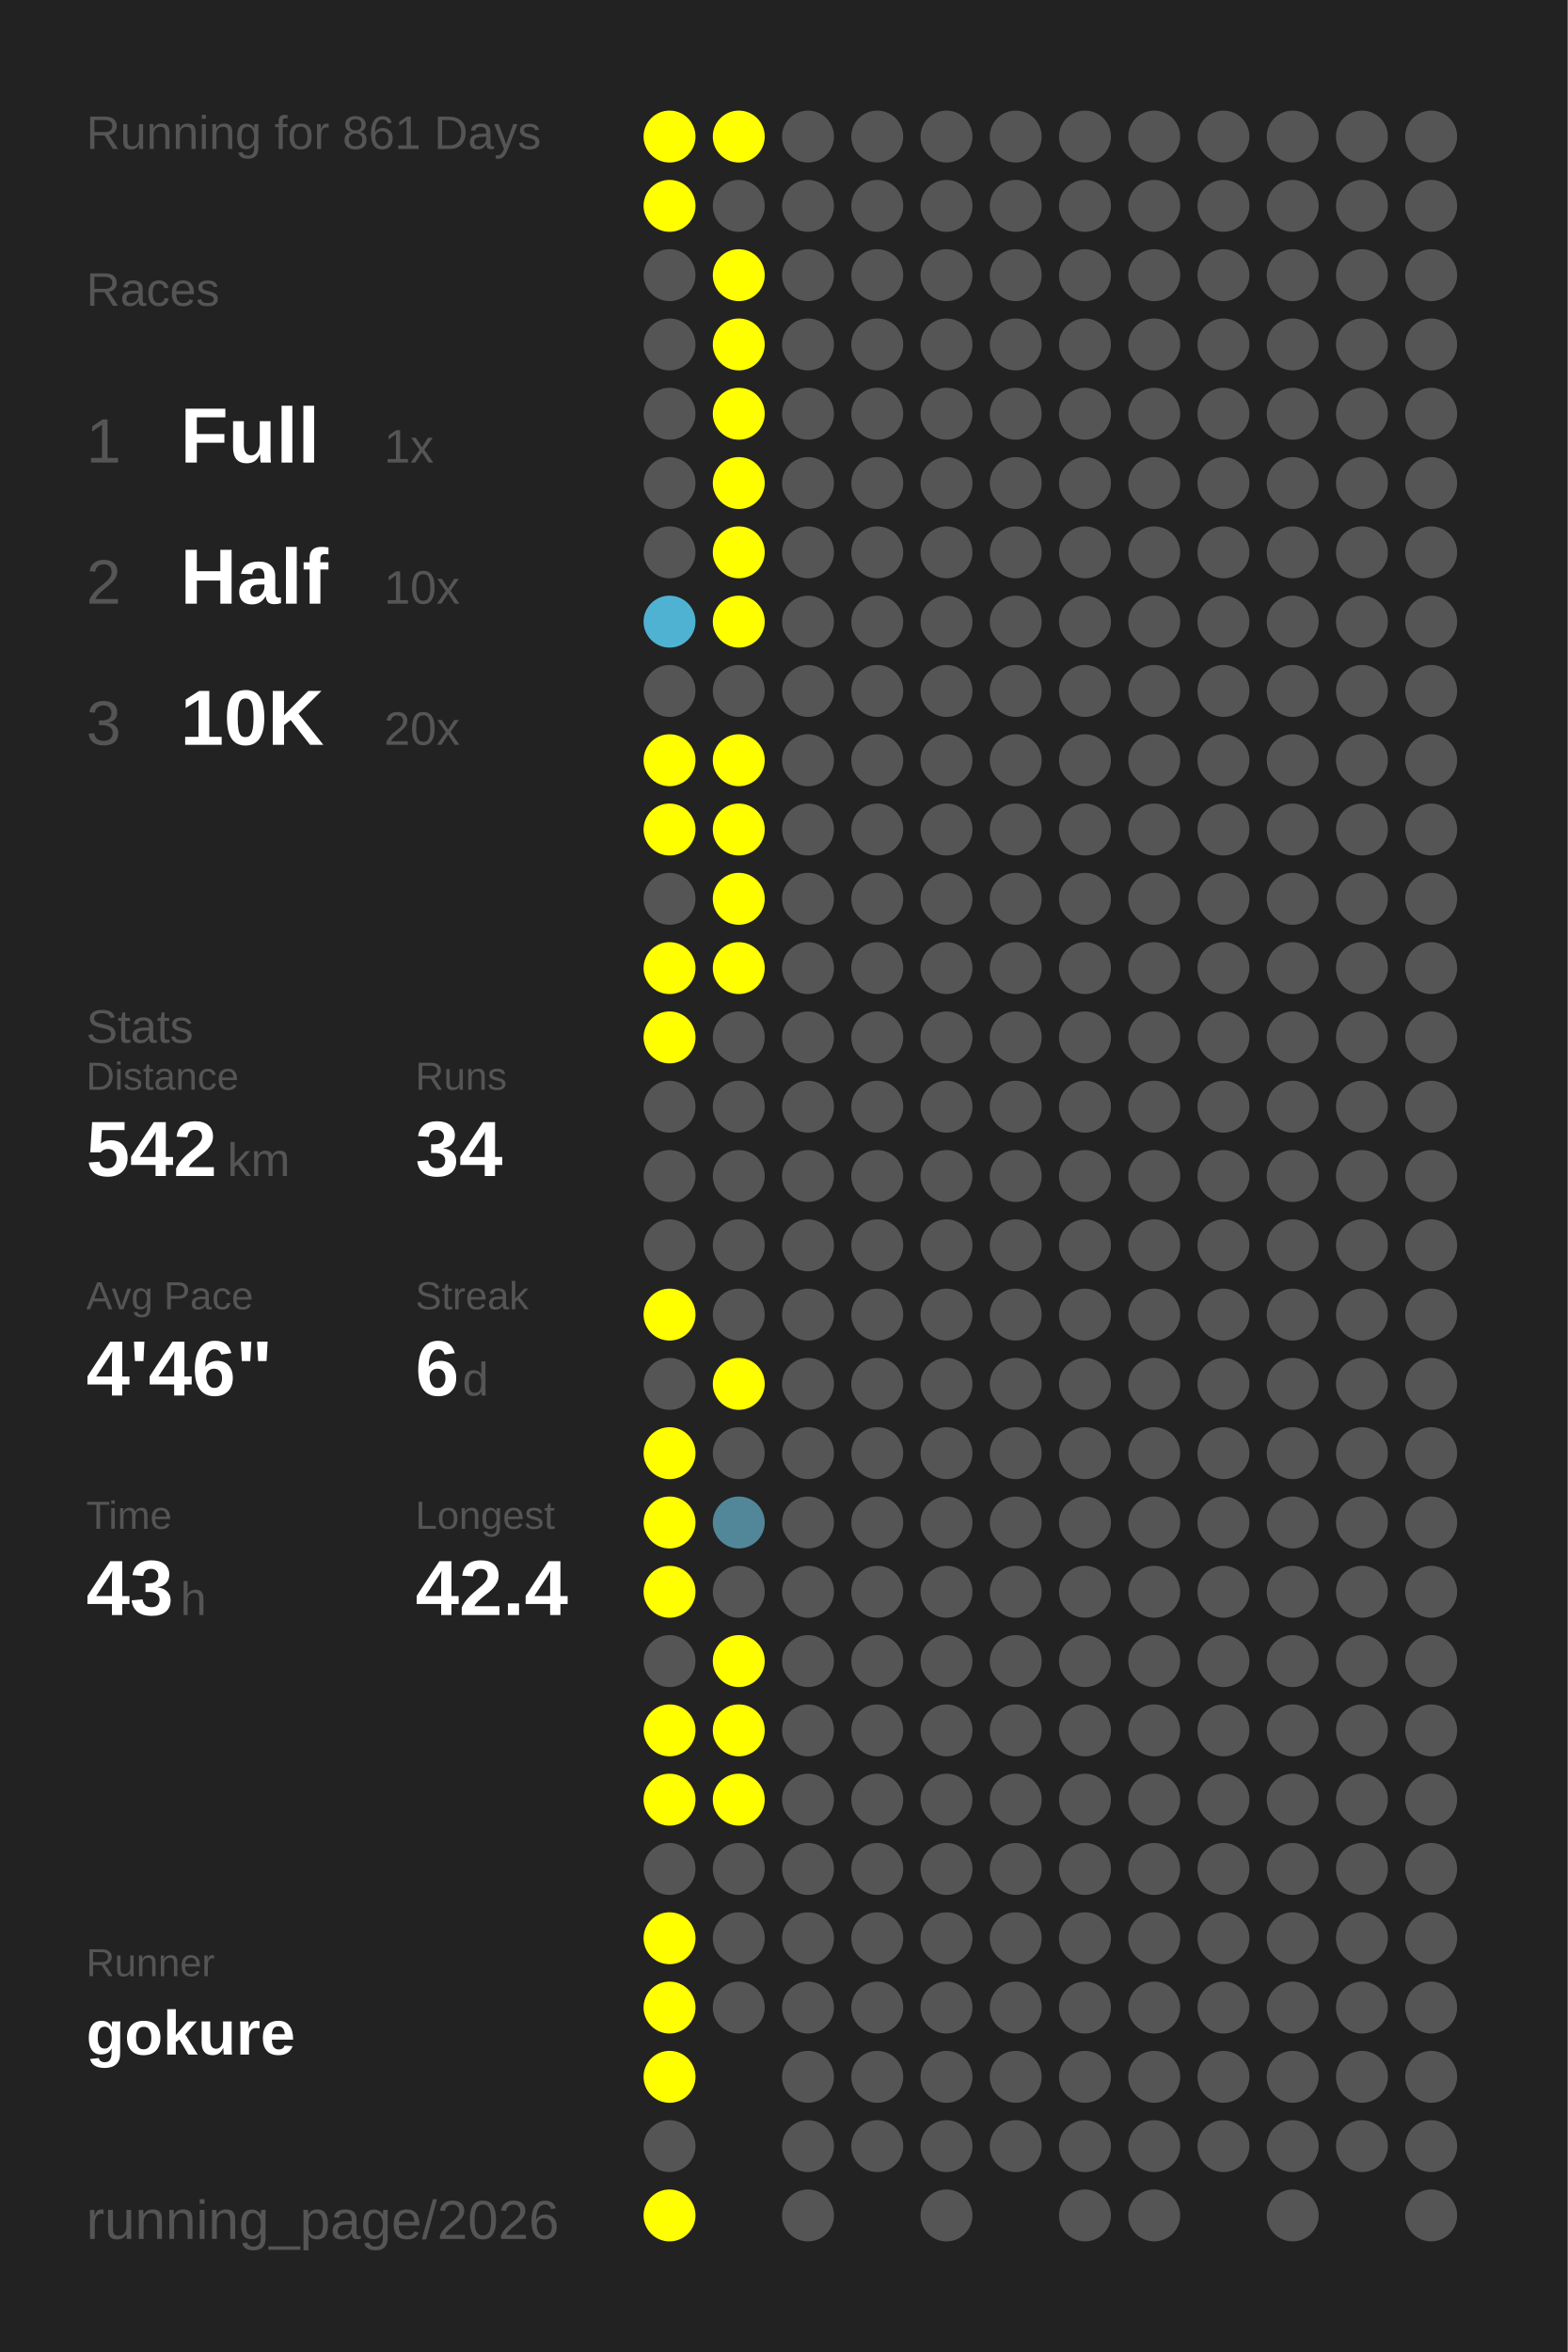
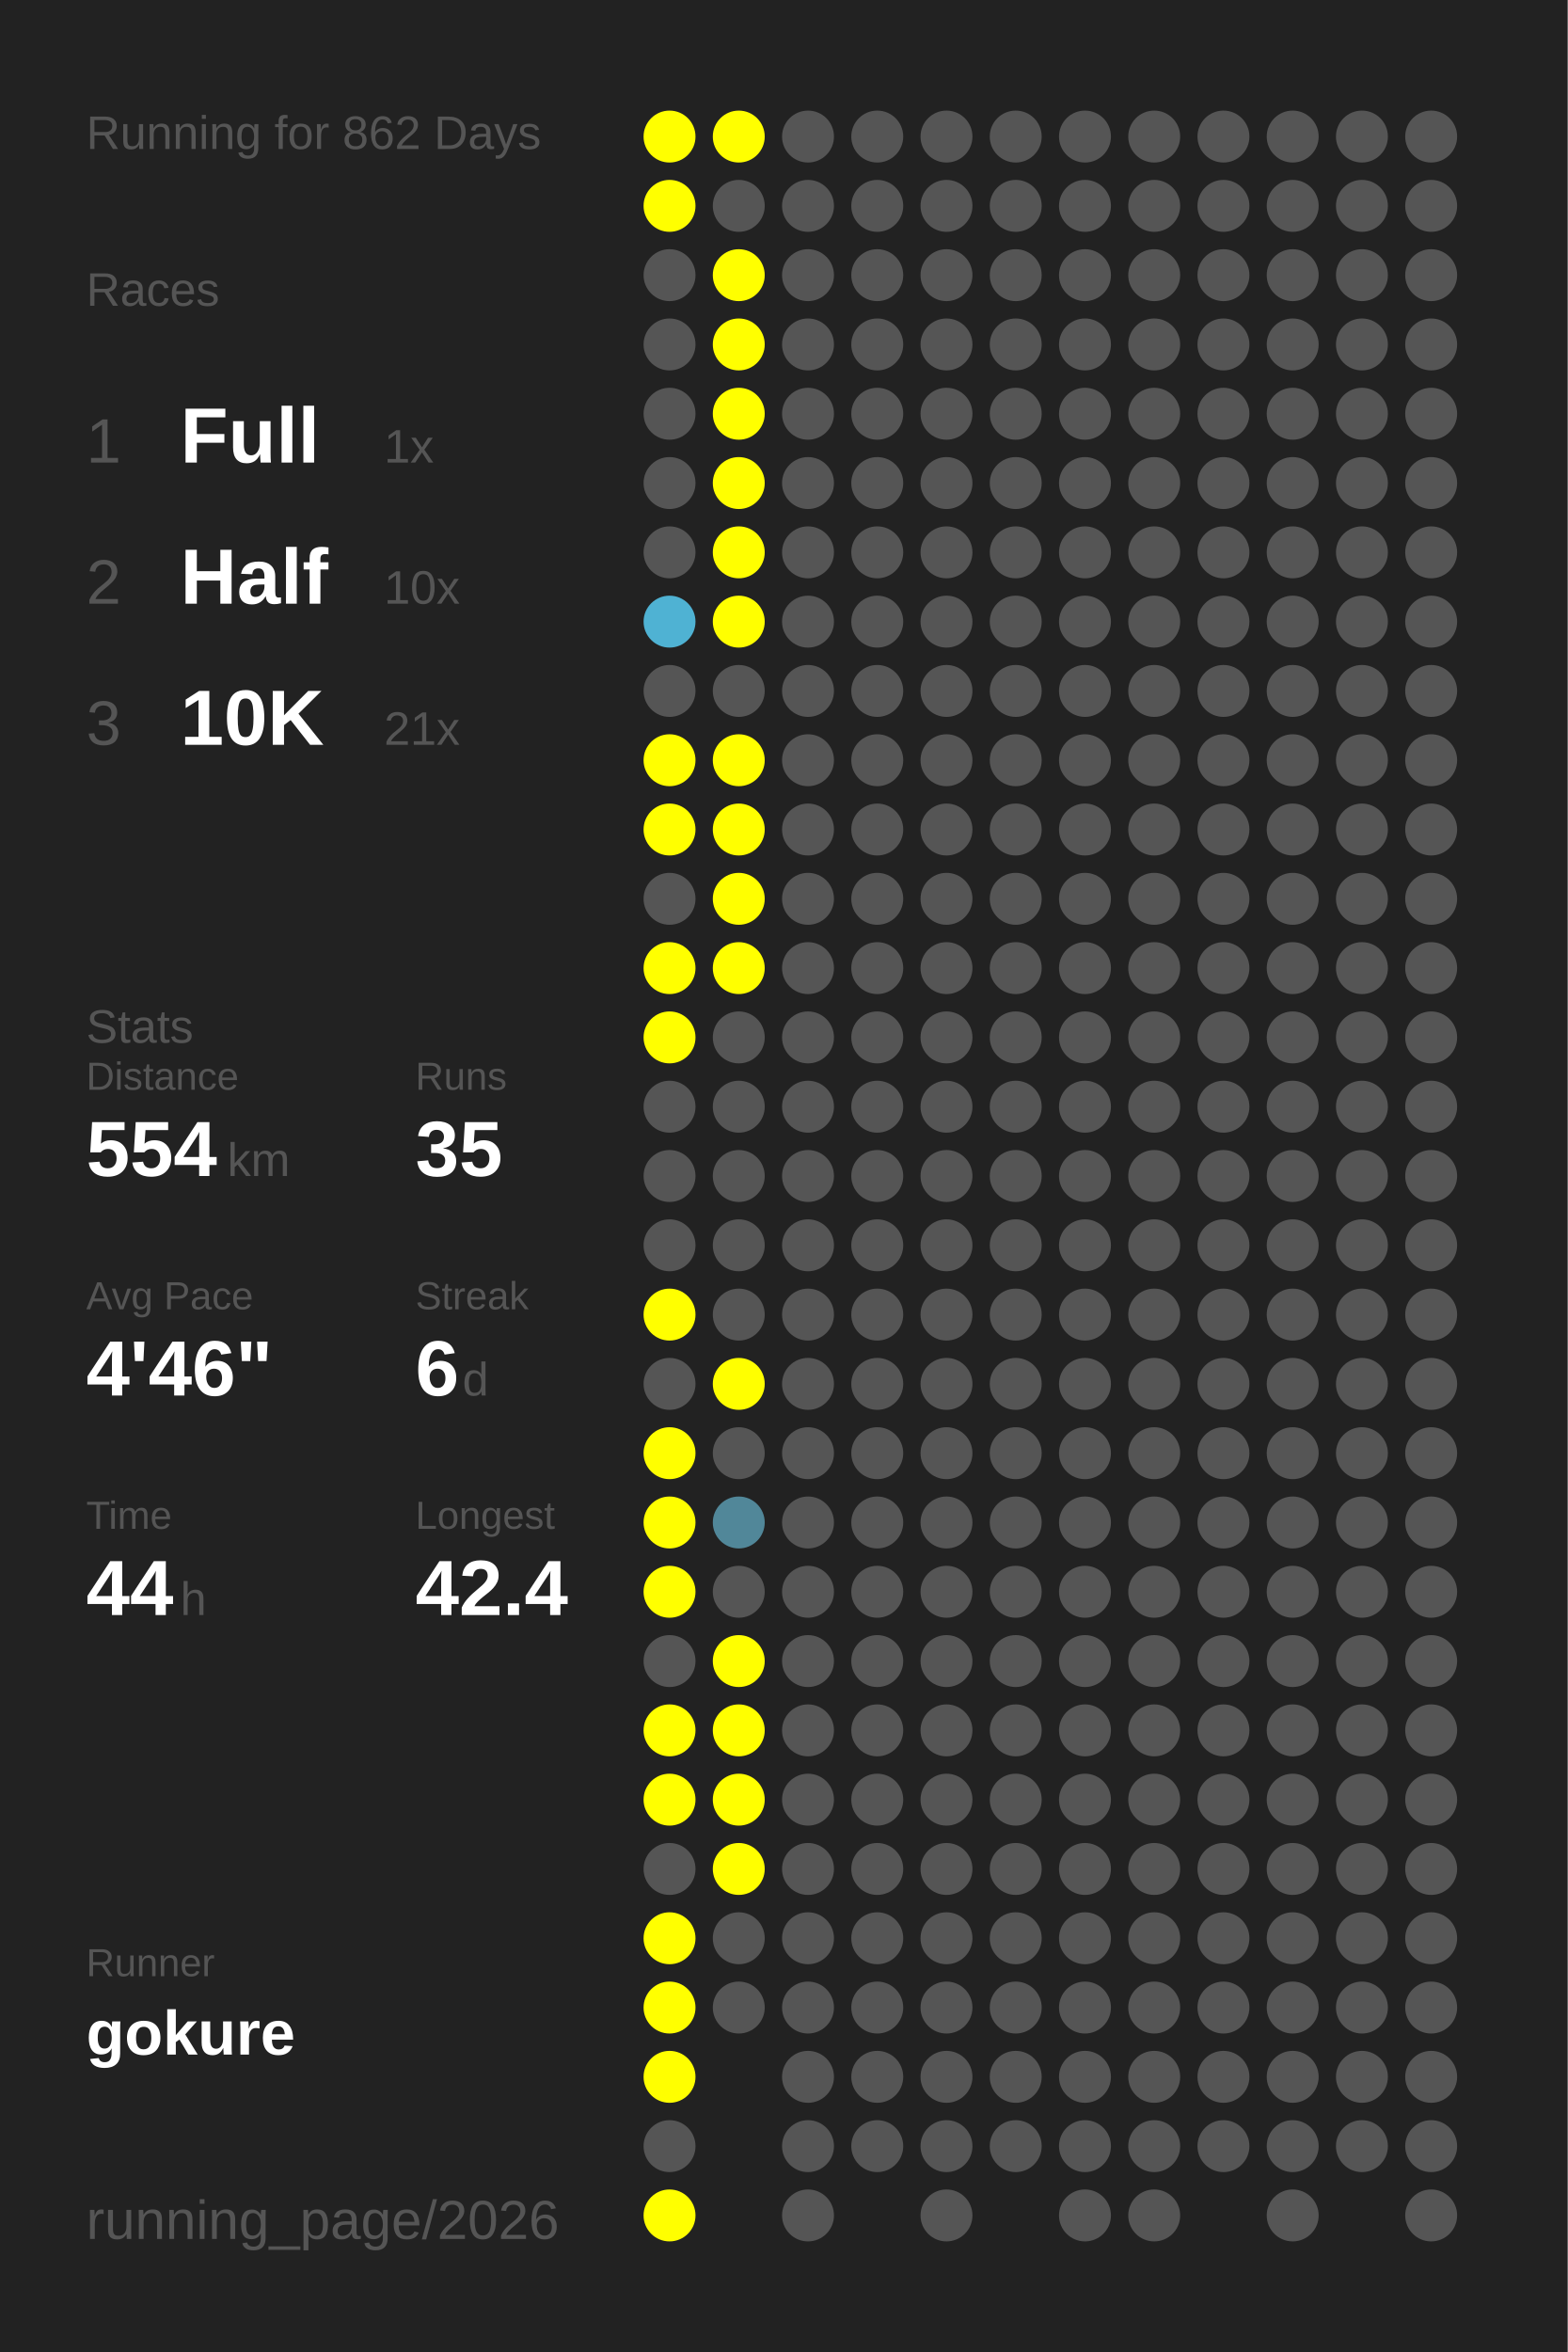
<svg xmlns="http://www.w3.org/2000/svg" baseProfile="full" height="300mm" version="1.1" viewBox="0,0,200,300" width="200mm">
  <defs />
  <rect fill="#222222" height="300" width="200" x="0" y="0" />
-   <text fill="#555555" style="font-size:6px; font-family:Arial;" x="11" y="19">Running for 861 Days</text>
+   <text fill="#555555" style="font-size:6px; font-family:Arial;" x="11" y="19">Running for 862 Days</text>
  <text fill="#555555" style="font-size:6px; font-family:Arial;" x="11" y="39">Races</text>
  <text fill="#555555" style="font-size:8px; font-family:Arial;" x="11" y="59">1</text>
  <text fill="#FFFFFF" style="font-size:10px; font-family:Arial; font-weight:bold;" x="23" y="59">Full</text>
  <text fill="#555555" style="font-size:6px; font-family:Arial;" x="49" y="59">1x</text>
  <text fill="#555555" style="font-size:8px; font-family:Arial;" x="11" y="77">2</text>
  <text fill="#FFFFFF" style="font-size:10px; font-family:Arial; font-weight:bold;" x="23" y="77">Half</text>
  <text fill="#555555" style="font-size:6px; font-family:Arial;" x="49" y="77">10x</text>
  <text fill="#555555" style="font-size:8px; font-family:Arial;" x="11" y="95">3</text>
  <text fill="#FFFFFF" style="font-size:10px; font-family:Arial; font-weight:bold;" x="23" y="95">10K</text>
-   <text fill="#555555" style="font-size:6px; font-family:Arial;" x="49" y="95">20x</text>
+   <text fill="#555555" style="font-size:6px; font-family:Arial;" x="49" y="95">21x</text>
  <text fill="#555555" style="font-size:6px; font-family:Arial;" x="11" y="133">Stats</text>
  <text fill="#555555" style="font-size:5px; font-family:Arial;" x="11" y="139">Distance</text>
-   <text fill="#FFFFFF" style="font-size:10px; font-family:Arial; font-weight:bold;" x="11" y="150">542</text>
+   <text fill="#FFFFFF" style="font-size:10px; font-family:Arial; font-weight:bold;" x="11" y="150">554</text>
  <text fill="#555555" style="font-size:6px; font-family:Arial;" x="29" y="150">km</text>
  <text fill="#555555" style="font-size:5px; font-family:Arial;" x="53" y="139">Runs</text>
-   <text fill="#FFFFFF" style="font-size:10px; font-family:Arial; font-weight:bold;" x="53" y="150">34</text>
+   <text fill="#FFFFFF" style="font-size:10px; font-family:Arial; font-weight:bold;" x="53" y="150">35</text>
  <text fill="#555555" style="font-size:5px; font-family:Arial;" x="11" y="167">Avg Pace</text>
  <text fill="#FFFFFF" style="font-size:10px; font-family:Arial; font-weight:bold;" x="11" y="178">4'46"</text>
  <text fill="#555555" style="font-size:5px; font-family:Arial;" x="53" y="167">Streak</text>
  <text fill="#FFFFFF" style="font-size:10px; font-family:Arial; font-weight:bold;" x="53" y="178">6</text>
  <text fill="#555555" style="font-size:6px; font-family:Arial;" x="59" y="178">d</text>
  <text fill="#555555" style="font-size:5px; font-family:Arial;" x="11" y="195">Time</text>
-   <text fill="#FFFFFF" style="font-size:10px; font-family:Arial; font-weight:bold;" x="11" y="206">43</text>
+   <text fill="#FFFFFF" style="font-size:10px; font-family:Arial; font-weight:bold;" x="11" y="206">44</text>
  <text fill="#555555" style="font-size:6px; font-family:Arial;" x="23" y="206">h</text>
  <text fill="#555555" style="font-size:5px; font-family:Arial;" x="53" y="195">Longest</text>
  <text fill="#FFFFFF" style="font-size:10px; font-family:Arial; font-weight:bold;" x="53" y="206">42.4</text>
  <text fill="#555555" style="font-size:5px; font-family:Arial;" x="11" y="252.065">Runner</text>
  <text fill="#FFFFFF" style="font-size:8px; font-family:Arial; font-weight:bold;" x="11" y="262.065">gokure</text>
  <text fill="#555555" style="font-size:7px; font-family:Arial;" x="11" y="285.581">running_page/2026</text>
  <circle cx="85.417" cy="17.419" fill="#FFFF00" r="3.312" />
  <circle cx="85.417" cy="26.258" fill="#FFFF00" r="3.312" />
  <circle cx="85.417" cy="35.097" fill="#555555" r="3.312" />
  <circle cx="85.417" cy="43.935" fill="#555555" r="3.312" />
  <circle cx="85.417" cy="52.774" fill="#555555" r="3.312" />
  <circle cx="85.417" cy="61.613" fill="#555555" r="3.312" />
  <circle cx="85.417" cy="70.452" fill="#555555" r="3.312" />
  <circle cx="85.417" cy="79.29" fill="#4fb2d3" r="3.312" />
  <circle cx="85.417" cy="88.129" fill="#555555" r="3.312" />
  <circle cx="85.417" cy="96.968" fill="#FFFF00" r="3.312" />
  <circle cx="85.417" cy="105.806" fill="#FFFF00" r="3.312" />
  <circle cx="85.417" cy="114.645" fill="#555555" r="3.312" />
  <circle cx="85.417" cy="123.484" fill="#FFFF00" r="3.312" />
  <circle cx="85.417" cy="132.323" fill="#FFFF00" r="3.312" />
  <circle cx="85.417" cy="141.161" fill="#555555" r="3.312" />
  <circle cx="85.417" cy="150" fill="#555555" r="3.312" />
  <circle cx="85.417" cy="158.839" fill="#555555" r="3.312" />
  <circle cx="85.417" cy="167.677" fill="#FFFF00" r="3.312" />
  <circle cx="85.417" cy="176.516" fill="#555555" r="3.312" />
  <circle cx="85.417" cy="185.355" fill="#FFFF00" r="3.312" />
  <circle cx="85.417" cy="194.194" fill="#FFFF00" r="3.312" />
  <circle cx="85.417" cy="203.032" fill="#FFFF00" r="3.312" />
  <circle cx="85.417" cy="211.871" fill="#555555" r="3.312" />
  <circle cx="85.417" cy="220.71" fill="#FFFF00" r="3.312" />
  <circle cx="85.417" cy="229.548" fill="#FFFF00" r="3.312" />
  <circle cx="85.417" cy="238.387" fill="#555555" r="3.312" />
  <circle cx="85.417" cy="247.226" fill="#FFFF00" r="3.312" />
  <circle cx="85.417" cy="256.065" fill="#FFFF00" r="3.312" />
  <circle cx="85.417" cy="264.903" fill="#FFFF00" r="3.312" />
  <circle cx="85.417" cy="273.742" fill="#555555" r="3.312" />
  <circle cx="85.417" cy="282.581" fill="#FFFF00" r="3.312" />
  <circle cx="94.25" cy="17.419" fill="#FFFF00" r="3.312" />
  <circle cx="94.25" cy="26.258" fill="#555555" r="3.312" />
  <circle cx="94.25" cy="35.097" fill="#FFFF00" r="3.312" />
  <circle cx="94.25" cy="43.935" fill="#FFFF00" r="3.312" />
  <circle cx="94.25" cy="52.774" fill="#FFFF00" r="3.312" />
  <circle cx="94.25" cy="61.613" fill="#FFFF00" r="3.312" />
  <circle cx="94.25" cy="70.452" fill="#FFFF00" r="3.312" />
  <circle cx="94.25" cy="79.29" fill="#FFFF00" r="3.312" />
  <circle cx="94.25" cy="88.129" fill="#555555" r="3.312" />
  <circle cx="94.25" cy="96.968" fill="#FFFF00" r="3.312" />
  <circle cx="94.25" cy="105.806" fill="#FFFF00" r="3.312" />
  <circle cx="94.25" cy="114.645" fill="#FFFF00" r="3.312" />
  <circle cx="94.25" cy="123.484" fill="#FFFF00" r="3.312" />
  <circle cx="94.25" cy="132.323" fill="#555555" r="3.312" />
  <circle cx="94.25" cy="141.161" fill="#555555" r="3.312" />
  <circle cx="94.25" cy="150" fill="#555555" r="3.312" />
  <circle cx="94.25" cy="158.839" fill="#555555" r="3.312" />
  <circle cx="94.25" cy="167.677" fill="#555555" r="3.312" />
  <circle cx="94.25" cy="176.516" fill="#FFFF00" r="3.312" />
  <circle cx="94.25" cy="185.355" fill="#555555" r="3.312" />
  <circle cx="94.25" cy="194.194" fill="#518799" r="3.312" />
  <circle cx="94.25" cy="203.032" fill="#555555" r="3.312" />
  <circle cx="94.25" cy="211.871" fill="#FFFF00" r="3.312" />
  <circle cx="94.25" cy="220.71" fill="#FFFF00" r="3.312" />
  <circle cx="94.25" cy="229.548" fill="#FFFF00" r="3.312" />
-   <circle cx="94.25" cy="238.387" fill="#555555" r="3.312" />
+   <circle cx="94.25" cy="238.387" fill="#FFFF00" r="3.312" />
  <circle cx="94.25" cy="247.226" fill="#555555" r="3.312" />
  <circle cx="94.25" cy="256.065" fill="#555555" r="3.312" />
  <circle cx="103.083" cy="17.419" fill="#555555" r="3.312" />
  <circle cx="103.083" cy="26.258" fill="#555555" r="3.312" />
  <circle cx="103.083" cy="35.097" fill="#555555" r="3.312" />
  <circle cx="103.083" cy="43.935" fill="#555555" r="3.312" />
  <circle cx="103.083" cy="52.774" fill="#555555" r="3.312" />
  <circle cx="103.083" cy="61.613" fill="#555555" r="3.312" />
  <circle cx="103.083" cy="70.452" fill="#555555" r="3.312" />
  <circle cx="103.083" cy="79.29" fill="#555555" r="3.312" />
  <circle cx="103.083" cy="88.129" fill="#555555" r="3.312" />
  <circle cx="103.083" cy="96.968" fill="#555555" r="3.312" />
  <circle cx="103.083" cy="105.806" fill="#555555" r="3.312" />
  <circle cx="103.083" cy="114.645" fill="#555555" r="3.312" />
  <circle cx="103.083" cy="123.484" fill="#555555" r="3.312" />
  <circle cx="103.083" cy="132.323" fill="#555555" r="3.312" />
  <circle cx="103.083" cy="141.161" fill="#555555" r="3.312" />
  <circle cx="103.083" cy="150" fill="#555555" r="3.312" />
  <circle cx="103.083" cy="158.839" fill="#555555" r="3.312" />
  <circle cx="103.083" cy="167.677" fill="#555555" r="3.312" />
  <circle cx="103.083" cy="176.516" fill="#555555" r="3.312" />
  <circle cx="103.083" cy="185.355" fill="#555555" r="3.312" />
  <circle cx="103.083" cy="194.194" fill="#555555" r="3.312" />
  <circle cx="103.083" cy="203.032" fill="#555555" r="3.312" />
  <circle cx="103.083" cy="211.871" fill="#555555" r="3.312" />
  <circle cx="103.083" cy="220.71" fill="#555555" r="3.312" />
  <circle cx="103.083" cy="229.548" fill="#555555" r="3.312" />
  <circle cx="103.083" cy="238.387" fill="#555555" r="3.312" />
  <circle cx="103.083" cy="247.226" fill="#555555" r="3.312" />
  <circle cx="103.083" cy="256.065" fill="#555555" r="3.312" />
  <circle cx="103.083" cy="264.903" fill="#555555" r="3.312" />
  <circle cx="103.083" cy="273.742" fill="#555555" r="3.312" />
  <circle cx="103.083" cy="282.581" fill="#555555" r="3.312" />
  <circle cx="111.917" cy="17.419" fill="#555555" r="3.312" />
  <circle cx="111.917" cy="26.258" fill="#555555" r="3.312" />
  <circle cx="111.917" cy="35.097" fill="#555555" r="3.312" />
  <circle cx="111.917" cy="43.935" fill="#555555" r="3.312" />
  <circle cx="111.917" cy="52.774" fill="#555555" r="3.312" />
  <circle cx="111.917" cy="61.613" fill="#555555" r="3.312" />
  <circle cx="111.917" cy="70.452" fill="#555555" r="3.312" />
  <circle cx="111.917" cy="79.29" fill="#555555" r="3.312" />
  <circle cx="111.917" cy="88.129" fill="#555555" r="3.312" />
  <circle cx="111.917" cy="96.968" fill="#555555" r="3.312" />
  <circle cx="111.917" cy="105.806" fill="#555555" r="3.312" />
  <circle cx="111.917" cy="114.645" fill="#555555" r="3.312" />
  <circle cx="111.917" cy="123.484" fill="#555555" r="3.312" />
  <circle cx="111.917" cy="132.323" fill="#555555" r="3.312" />
  <circle cx="111.917" cy="141.161" fill="#555555" r="3.312" />
  <circle cx="111.917" cy="150" fill="#555555" r="3.312" />
  <circle cx="111.917" cy="158.839" fill="#555555" r="3.312" />
  <circle cx="111.917" cy="167.677" fill="#555555" r="3.312" />
  <circle cx="111.917" cy="176.516" fill="#555555" r="3.312" />
  <circle cx="111.917" cy="185.355" fill="#555555" r="3.312" />
  <circle cx="111.917" cy="194.194" fill="#555555" r="3.312" />
  <circle cx="111.917" cy="203.032" fill="#555555" r="3.312" />
  <circle cx="111.917" cy="211.871" fill="#555555" r="3.312" />
  <circle cx="111.917" cy="220.71" fill="#555555" r="3.312" />
  <circle cx="111.917" cy="229.548" fill="#555555" r="3.312" />
  <circle cx="111.917" cy="238.387" fill="#555555" r="3.312" />
  <circle cx="111.917" cy="247.226" fill="#555555" r="3.312" />
  <circle cx="111.917" cy="256.065" fill="#555555" r="3.312" />
  <circle cx="111.917" cy="264.903" fill="#555555" r="3.312" />
  <circle cx="111.917" cy="273.742" fill="#555555" r="3.312" />
  <circle cx="120.75" cy="17.419" fill="#555555" r="3.312" />
  <circle cx="120.75" cy="26.258" fill="#555555" r="3.312" />
  <circle cx="120.75" cy="35.097" fill="#555555" r="3.312" />
  <circle cx="120.75" cy="43.935" fill="#555555" r="3.312" />
  <circle cx="120.75" cy="52.774" fill="#555555" r="3.312" />
  <circle cx="120.75" cy="61.613" fill="#555555" r="3.312" />
  <circle cx="120.75" cy="70.452" fill="#555555" r="3.312" />
  <circle cx="120.75" cy="79.29" fill="#555555" r="3.312" />
  <circle cx="120.75" cy="88.129" fill="#555555" r="3.312" />
  <circle cx="120.75" cy="96.968" fill="#555555" r="3.312" />
  <circle cx="120.75" cy="105.806" fill="#555555" r="3.312" />
  <circle cx="120.75" cy="114.645" fill="#555555" r="3.312" />
  <circle cx="120.75" cy="123.484" fill="#555555" r="3.312" />
  <circle cx="120.75" cy="132.323" fill="#555555" r="3.312" />
  <circle cx="120.75" cy="141.161" fill="#555555" r="3.312" />
  <circle cx="120.75" cy="150" fill="#555555" r="3.312" />
  <circle cx="120.75" cy="158.839" fill="#555555" r="3.312" />
  <circle cx="120.75" cy="167.677" fill="#555555" r="3.312" />
  <circle cx="120.75" cy="176.516" fill="#555555" r="3.312" />
  <circle cx="120.75" cy="185.355" fill="#555555" r="3.312" />
  <circle cx="120.75" cy="194.194" fill="#555555" r="3.312" />
  <circle cx="120.75" cy="203.032" fill="#555555" r="3.312" />
  <circle cx="120.75" cy="211.871" fill="#555555" r="3.312" />
  <circle cx="120.75" cy="220.71" fill="#555555" r="3.312" />
  <circle cx="120.75" cy="229.548" fill="#555555" r="3.312" />
  <circle cx="120.75" cy="238.387" fill="#555555" r="3.312" />
  <circle cx="120.75" cy="247.226" fill="#555555" r="3.312" />
  <circle cx="120.75" cy="256.065" fill="#555555" r="3.312" />
  <circle cx="120.75" cy="264.903" fill="#555555" r="3.312" />
  <circle cx="120.75" cy="273.742" fill="#555555" r="3.312" />
  <circle cx="120.75" cy="282.581" fill="#555555" r="3.312" />
  <circle cx="129.583" cy="17.419" fill="#555555" r="3.312" />
  <circle cx="129.583" cy="26.258" fill="#555555" r="3.312" />
  <circle cx="129.583" cy="35.097" fill="#555555" r="3.312" />
  <circle cx="129.583" cy="43.935" fill="#555555" r="3.312" />
  <circle cx="129.583" cy="52.774" fill="#555555" r="3.312" />
  <circle cx="129.583" cy="61.613" fill="#555555" r="3.312" />
  <circle cx="129.583" cy="70.452" fill="#555555" r="3.312" />
  <circle cx="129.583" cy="79.29" fill="#555555" r="3.312" />
  <circle cx="129.583" cy="88.129" fill="#555555" r="3.312" />
  <circle cx="129.583" cy="96.968" fill="#555555" r="3.312" />
  <circle cx="129.583" cy="105.806" fill="#555555" r="3.312" />
  <circle cx="129.583" cy="114.645" fill="#555555" r="3.312" />
  <circle cx="129.583" cy="123.484" fill="#555555" r="3.312" />
  <circle cx="129.583" cy="132.323" fill="#555555" r="3.312" />
  <circle cx="129.583" cy="141.161" fill="#555555" r="3.312" />
  <circle cx="129.583" cy="150" fill="#555555" r="3.312" />
  <circle cx="129.583" cy="158.839" fill="#555555" r="3.312" />
  <circle cx="129.583" cy="167.677" fill="#555555" r="3.312" />
  <circle cx="129.583" cy="176.516" fill="#555555" r="3.312" />
  <circle cx="129.583" cy="185.355" fill="#555555" r="3.312" />
  <circle cx="129.583" cy="194.194" fill="#555555" r="3.312" />
  <circle cx="129.583" cy="203.032" fill="#555555" r="3.312" />
  <circle cx="129.583" cy="211.871" fill="#555555" r="3.312" />
  <circle cx="129.583" cy="220.71" fill="#555555" r="3.312" />
  <circle cx="129.583" cy="229.548" fill="#555555" r="3.312" />
  <circle cx="129.583" cy="238.387" fill="#555555" r="3.312" />
  <circle cx="129.583" cy="247.226" fill="#555555" r="3.312" />
  <circle cx="129.583" cy="256.065" fill="#555555" r="3.312" />
  <circle cx="129.583" cy="264.903" fill="#555555" r="3.312" />
  <circle cx="129.583" cy="273.742" fill="#555555" r="3.312" />
  <circle cx="138.417" cy="17.419" fill="#555555" r="3.312" />
  <circle cx="138.417" cy="26.258" fill="#555555" r="3.312" />
  <circle cx="138.417" cy="35.097" fill="#555555" r="3.312" />
  <circle cx="138.417" cy="43.935" fill="#555555" r="3.312" />
  <circle cx="138.417" cy="52.774" fill="#555555" r="3.312" />
  <circle cx="138.417" cy="61.613" fill="#555555" r="3.312" />
  <circle cx="138.417" cy="70.452" fill="#555555" r="3.312" />
  <circle cx="138.417" cy="79.29" fill="#555555" r="3.312" />
  <circle cx="138.417" cy="88.129" fill="#555555" r="3.312" />
  <circle cx="138.417" cy="96.968" fill="#555555" r="3.312" />
  <circle cx="138.417" cy="105.806" fill="#555555" r="3.312" />
  <circle cx="138.417" cy="114.645" fill="#555555" r="3.312" />
  <circle cx="138.417" cy="123.484" fill="#555555" r="3.312" />
  <circle cx="138.417" cy="132.323" fill="#555555" r="3.312" />
  <circle cx="138.417" cy="141.161" fill="#555555" r="3.312" />
  <circle cx="138.417" cy="150" fill="#555555" r="3.312" />
  <circle cx="138.417" cy="158.839" fill="#555555" r="3.312" />
  <circle cx="138.417" cy="167.677" fill="#555555" r="3.312" />
  <circle cx="138.417" cy="176.516" fill="#555555" r="3.312" />
  <circle cx="138.417" cy="185.355" fill="#555555" r="3.312" />
  <circle cx="138.417" cy="194.194" fill="#555555" r="3.312" />
  <circle cx="138.417" cy="203.032" fill="#555555" r="3.312" />
  <circle cx="138.417" cy="211.871" fill="#555555" r="3.312" />
  <circle cx="138.417" cy="220.71" fill="#555555" r="3.312" />
  <circle cx="138.417" cy="229.548" fill="#555555" r="3.312" />
  <circle cx="138.417" cy="238.387" fill="#555555" r="3.312" />
  <circle cx="138.417" cy="247.226" fill="#555555" r="3.312" />
  <circle cx="138.417" cy="256.065" fill="#555555" r="3.312" />
  <circle cx="138.417" cy="264.903" fill="#555555" r="3.312" />
  <circle cx="138.417" cy="273.742" fill="#555555" r="3.312" />
  <circle cx="138.417" cy="282.581" fill="#555555" r="3.312" />
  <circle cx="147.25" cy="17.419" fill="#555555" r="3.312" />
  <circle cx="147.25" cy="26.258" fill="#555555" r="3.312" />
  <circle cx="147.25" cy="35.097" fill="#555555" r="3.312" />
  <circle cx="147.25" cy="43.935" fill="#555555" r="3.312" />
  <circle cx="147.25" cy="52.774" fill="#555555" r="3.312" />
  <circle cx="147.25" cy="61.613" fill="#555555" r="3.312" />
  <circle cx="147.25" cy="70.452" fill="#555555" r="3.312" />
  <circle cx="147.25" cy="79.29" fill="#555555" r="3.312" />
  <circle cx="147.25" cy="88.129" fill="#555555" r="3.312" />
  <circle cx="147.25" cy="96.968" fill="#555555" r="3.312" />
  <circle cx="147.25" cy="105.806" fill="#555555" r="3.312" />
  <circle cx="147.25" cy="114.645" fill="#555555" r="3.312" />
  <circle cx="147.25" cy="123.484" fill="#555555" r="3.312" />
  <circle cx="147.25" cy="132.323" fill="#555555" r="3.312" />
  <circle cx="147.25" cy="141.161" fill="#555555" r="3.312" />
  <circle cx="147.25" cy="150" fill="#555555" r="3.312" />
  <circle cx="147.25" cy="158.839" fill="#555555" r="3.312" />
  <circle cx="147.25" cy="167.677" fill="#555555" r="3.312" />
  <circle cx="147.25" cy="176.516" fill="#555555" r="3.312" />
  <circle cx="147.25" cy="185.355" fill="#555555" r="3.312" />
  <circle cx="147.25" cy="194.194" fill="#555555" r="3.312" />
  <circle cx="147.25" cy="203.032" fill="#555555" r="3.312" />
  <circle cx="147.25" cy="211.871" fill="#555555" r="3.312" />
  <circle cx="147.25" cy="220.71" fill="#555555" r="3.312" />
  <circle cx="147.25" cy="229.548" fill="#555555" r="3.312" />
  <circle cx="147.25" cy="238.387" fill="#555555" r="3.312" />
  <circle cx="147.25" cy="247.226" fill="#555555" r="3.312" />
  <circle cx="147.25" cy="256.065" fill="#555555" r="3.312" />
  <circle cx="147.25" cy="264.903" fill="#555555" r="3.312" />
  <circle cx="147.25" cy="273.742" fill="#555555" r="3.312" />
  <circle cx="147.25" cy="282.581" fill="#555555" r="3.312" />
  <circle cx="156.083" cy="17.419" fill="#555555" r="3.312" />
  <circle cx="156.083" cy="26.258" fill="#555555" r="3.312" />
  <circle cx="156.083" cy="35.097" fill="#555555" r="3.312" />
  <circle cx="156.083" cy="43.935" fill="#555555" r="3.312" />
  <circle cx="156.083" cy="52.774" fill="#555555" r="3.312" />
  <circle cx="156.083" cy="61.613" fill="#555555" r="3.312" />
  <circle cx="156.083" cy="70.452" fill="#555555" r="3.312" />
  <circle cx="156.083" cy="79.29" fill="#555555" r="3.312" />
  <circle cx="156.083" cy="88.129" fill="#555555" r="3.312" />
  <circle cx="156.083" cy="96.968" fill="#555555" r="3.312" />
  <circle cx="156.083" cy="105.806" fill="#555555" r="3.312" />
  <circle cx="156.083" cy="114.645" fill="#555555" r="3.312" />
  <circle cx="156.083" cy="123.484" fill="#555555" r="3.312" />
  <circle cx="156.083" cy="132.323" fill="#555555" r="3.312" />
  <circle cx="156.083" cy="141.161" fill="#555555" r="3.312" />
  <circle cx="156.083" cy="150" fill="#555555" r="3.312" />
  <circle cx="156.083" cy="158.839" fill="#555555" r="3.312" />
  <circle cx="156.083" cy="167.677" fill="#555555" r="3.312" />
  <circle cx="156.083" cy="176.516" fill="#555555" r="3.312" />
  <circle cx="156.083" cy="185.355" fill="#555555" r="3.312" />
  <circle cx="156.083" cy="194.194" fill="#555555" r="3.312" />
  <circle cx="156.083" cy="203.032" fill="#555555" r="3.312" />
  <circle cx="156.083" cy="211.871" fill="#555555" r="3.312" />
  <circle cx="156.083" cy="220.71" fill="#555555" r="3.312" />
  <circle cx="156.083" cy="229.548" fill="#555555" r="3.312" />
  <circle cx="156.083" cy="238.387" fill="#555555" r="3.312" />
  <circle cx="156.083" cy="247.226" fill="#555555" r="3.312" />
  <circle cx="156.083" cy="256.065" fill="#555555" r="3.312" />
  <circle cx="156.083" cy="264.903" fill="#555555" r="3.312" />
  <circle cx="156.083" cy="273.742" fill="#555555" r="3.312" />
  <circle cx="164.917" cy="17.419" fill="#555555" r="3.312" />
  <circle cx="164.917" cy="26.258" fill="#555555" r="3.312" />
  <circle cx="164.917" cy="35.097" fill="#555555" r="3.312" />
  <circle cx="164.917" cy="43.935" fill="#555555" r="3.312" />
  <circle cx="164.917" cy="52.774" fill="#555555" r="3.312" />
  <circle cx="164.917" cy="61.613" fill="#555555" r="3.312" />
  <circle cx="164.917" cy="70.452" fill="#555555" r="3.312" />
  <circle cx="164.917" cy="79.29" fill="#555555" r="3.312" />
  <circle cx="164.917" cy="88.129" fill="#555555" r="3.312" />
  <circle cx="164.917" cy="96.968" fill="#555555" r="3.312" />
  <circle cx="164.917" cy="105.806" fill="#555555" r="3.312" />
  <circle cx="164.917" cy="114.645" fill="#555555" r="3.312" />
  <circle cx="164.917" cy="123.484" fill="#555555" r="3.312" />
  <circle cx="164.917" cy="132.323" fill="#555555" r="3.312" />
  <circle cx="164.917" cy="141.161" fill="#555555" r="3.312" />
  <circle cx="164.917" cy="150" fill="#555555" r="3.312" />
  <circle cx="164.917" cy="158.839" fill="#555555" r="3.312" />
  <circle cx="164.917" cy="167.677" fill="#555555" r="3.312" />
  <circle cx="164.917" cy="176.516" fill="#555555" r="3.312" />
  <circle cx="164.917" cy="185.355" fill="#555555" r="3.312" />
  <circle cx="164.917" cy="194.194" fill="#555555" r="3.312" />
  <circle cx="164.917" cy="203.032" fill="#555555" r="3.312" />
  <circle cx="164.917" cy="211.871" fill="#555555" r="3.312" />
  <circle cx="164.917" cy="220.71" fill="#555555" r="3.312" />
  <circle cx="164.917" cy="229.548" fill="#555555" r="3.312" />
  <circle cx="164.917" cy="238.387" fill="#555555" r="3.312" />
  <circle cx="164.917" cy="247.226" fill="#555555" r="3.312" />
  <circle cx="164.917" cy="256.065" fill="#555555" r="3.312" />
  <circle cx="164.917" cy="264.903" fill="#555555" r="3.312" />
  <circle cx="164.917" cy="273.742" fill="#555555" r="3.312" />
  <circle cx="164.917" cy="282.581" fill="#555555" r="3.312" />
  <circle cx="173.75" cy="17.419" fill="#555555" r="3.312" />
  <circle cx="173.75" cy="26.258" fill="#555555" r="3.312" />
  <circle cx="173.75" cy="35.097" fill="#555555" r="3.312" />
  <circle cx="173.75" cy="43.935" fill="#555555" r="3.312" />
  <circle cx="173.75" cy="52.774" fill="#555555" r="3.312" />
  <circle cx="173.75" cy="61.613" fill="#555555" r="3.312" />
  <circle cx="173.75" cy="70.452" fill="#555555" r="3.312" />
  <circle cx="173.75" cy="79.29" fill="#555555" r="3.312" />
  <circle cx="173.75" cy="88.129" fill="#555555" r="3.312" />
  <circle cx="173.75" cy="96.968" fill="#555555" r="3.312" />
  <circle cx="173.75" cy="105.806" fill="#555555" r="3.312" />
  <circle cx="173.75" cy="114.645" fill="#555555" r="3.312" />
  <circle cx="173.75" cy="123.484" fill="#555555" r="3.312" />
  <circle cx="173.75" cy="132.323" fill="#555555" r="3.312" />
  <circle cx="173.75" cy="141.161" fill="#555555" r="3.312" />
  <circle cx="173.75" cy="150" fill="#555555" r="3.312" />
  <circle cx="173.75" cy="158.839" fill="#555555" r="3.312" />
  <circle cx="173.75" cy="167.677" fill="#555555" r="3.312" />
  <circle cx="173.75" cy="176.516" fill="#555555" r="3.312" />
  <circle cx="173.75" cy="185.355" fill="#555555" r="3.312" />
  <circle cx="173.75" cy="194.194" fill="#555555" r="3.312" />
  <circle cx="173.75" cy="203.032" fill="#555555" r="3.312" />
  <circle cx="173.75" cy="211.871" fill="#555555" r="3.312" />
  <circle cx="173.75" cy="220.71" fill="#555555" r="3.312" />
  <circle cx="173.75" cy="229.548" fill="#555555" r="3.312" />
  <circle cx="173.75" cy="238.387" fill="#555555" r="3.312" />
  <circle cx="173.75" cy="247.226" fill="#555555" r="3.312" />
  <circle cx="173.75" cy="256.065" fill="#555555" r="3.312" />
  <circle cx="173.75" cy="264.903" fill="#555555" r="3.312" />
  <circle cx="173.75" cy="273.742" fill="#555555" r="3.312" />
  <circle cx="182.583" cy="17.419" fill="#555555" r="3.312" />
  <circle cx="182.583" cy="26.258" fill="#555555" r="3.312" />
  <circle cx="182.583" cy="35.097" fill="#555555" r="3.312" />
  <circle cx="182.583" cy="43.935" fill="#555555" r="3.312" />
  <circle cx="182.583" cy="52.774" fill="#555555" r="3.312" />
  <circle cx="182.583" cy="61.613" fill="#555555" r="3.312" />
  <circle cx="182.583" cy="70.452" fill="#555555" r="3.312" />
  <circle cx="182.583" cy="79.29" fill="#555555" r="3.312" />
  <circle cx="182.583" cy="88.129" fill="#555555" r="3.312" />
  <circle cx="182.583" cy="96.968" fill="#555555" r="3.312" />
  <circle cx="182.583" cy="105.806" fill="#555555" r="3.312" />
  <circle cx="182.583" cy="114.645" fill="#555555" r="3.312" />
  <circle cx="182.583" cy="123.484" fill="#555555" r="3.312" />
  <circle cx="182.583" cy="132.323" fill="#555555" r="3.312" />
  <circle cx="182.583" cy="141.161" fill="#555555" r="3.312" />
  <circle cx="182.583" cy="150" fill="#555555" r="3.312" />
  <circle cx="182.583" cy="158.839" fill="#555555" r="3.312" />
  <circle cx="182.583" cy="167.677" fill="#555555" r="3.312" />
  <circle cx="182.583" cy="176.516" fill="#555555" r="3.312" />
  <circle cx="182.583" cy="185.355" fill="#555555" r="3.312" />
  <circle cx="182.583" cy="194.194" fill="#555555" r="3.312" />
  <circle cx="182.583" cy="203.032" fill="#555555" r="3.312" />
  <circle cx="182.583" cy="211.871" fill="#555555" r="3.312" />
  <circle cx="182.583" cy="220.71" fill="#555555" r="3.312" />
  <circle cx="182.583" cy="229.548" fill="#555555" r="3.312" />
  <circle cx="182.583" cy="238.387" fill="#555555" r="3.312" />
  <circle cx="182.583" cy="247.226" fill="#555555" r="3.312" />
  <circle cx="182.583" cy="256.065" fill="#555555" r="3.312" />
  <circle cx="182.583" cy="264.903" fill="#555555" r="3.312" />
  <circle cx="182.583" cy="273.742" fill="#555555" r="3.312" />
  <circle cx="182.583" cy="282.581" fill="#555555" r="3.312" />
</svg>
